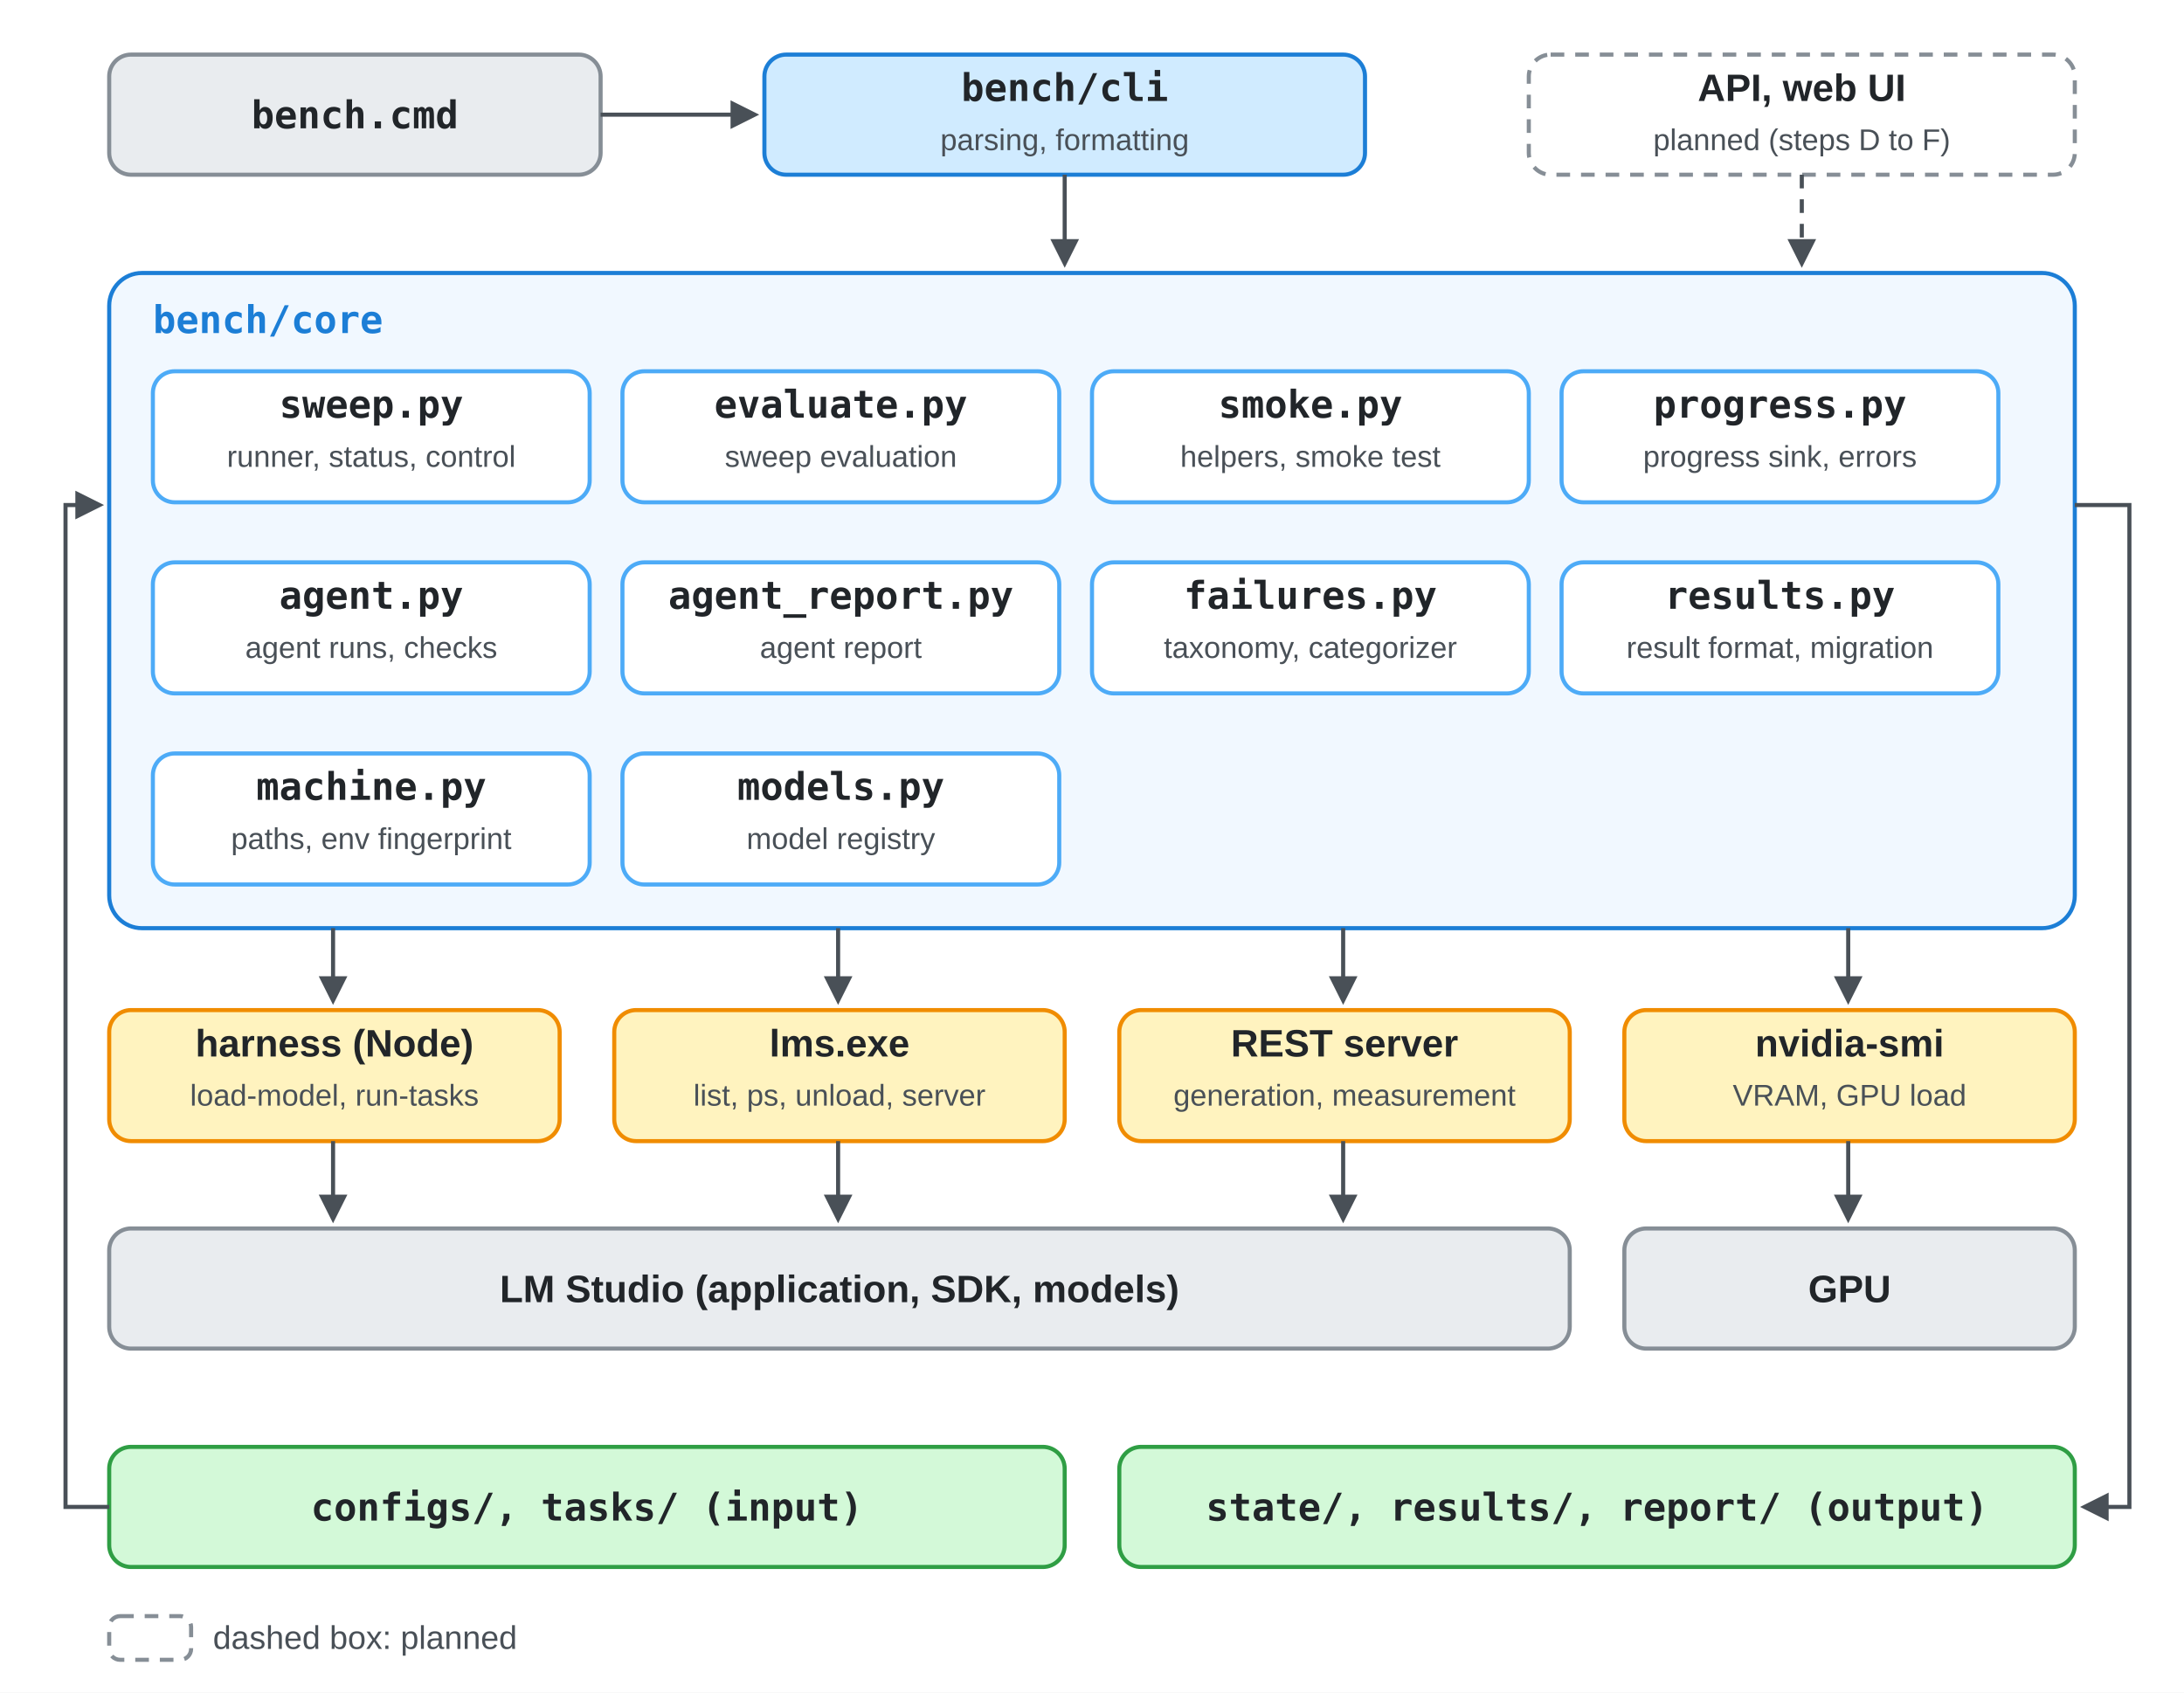
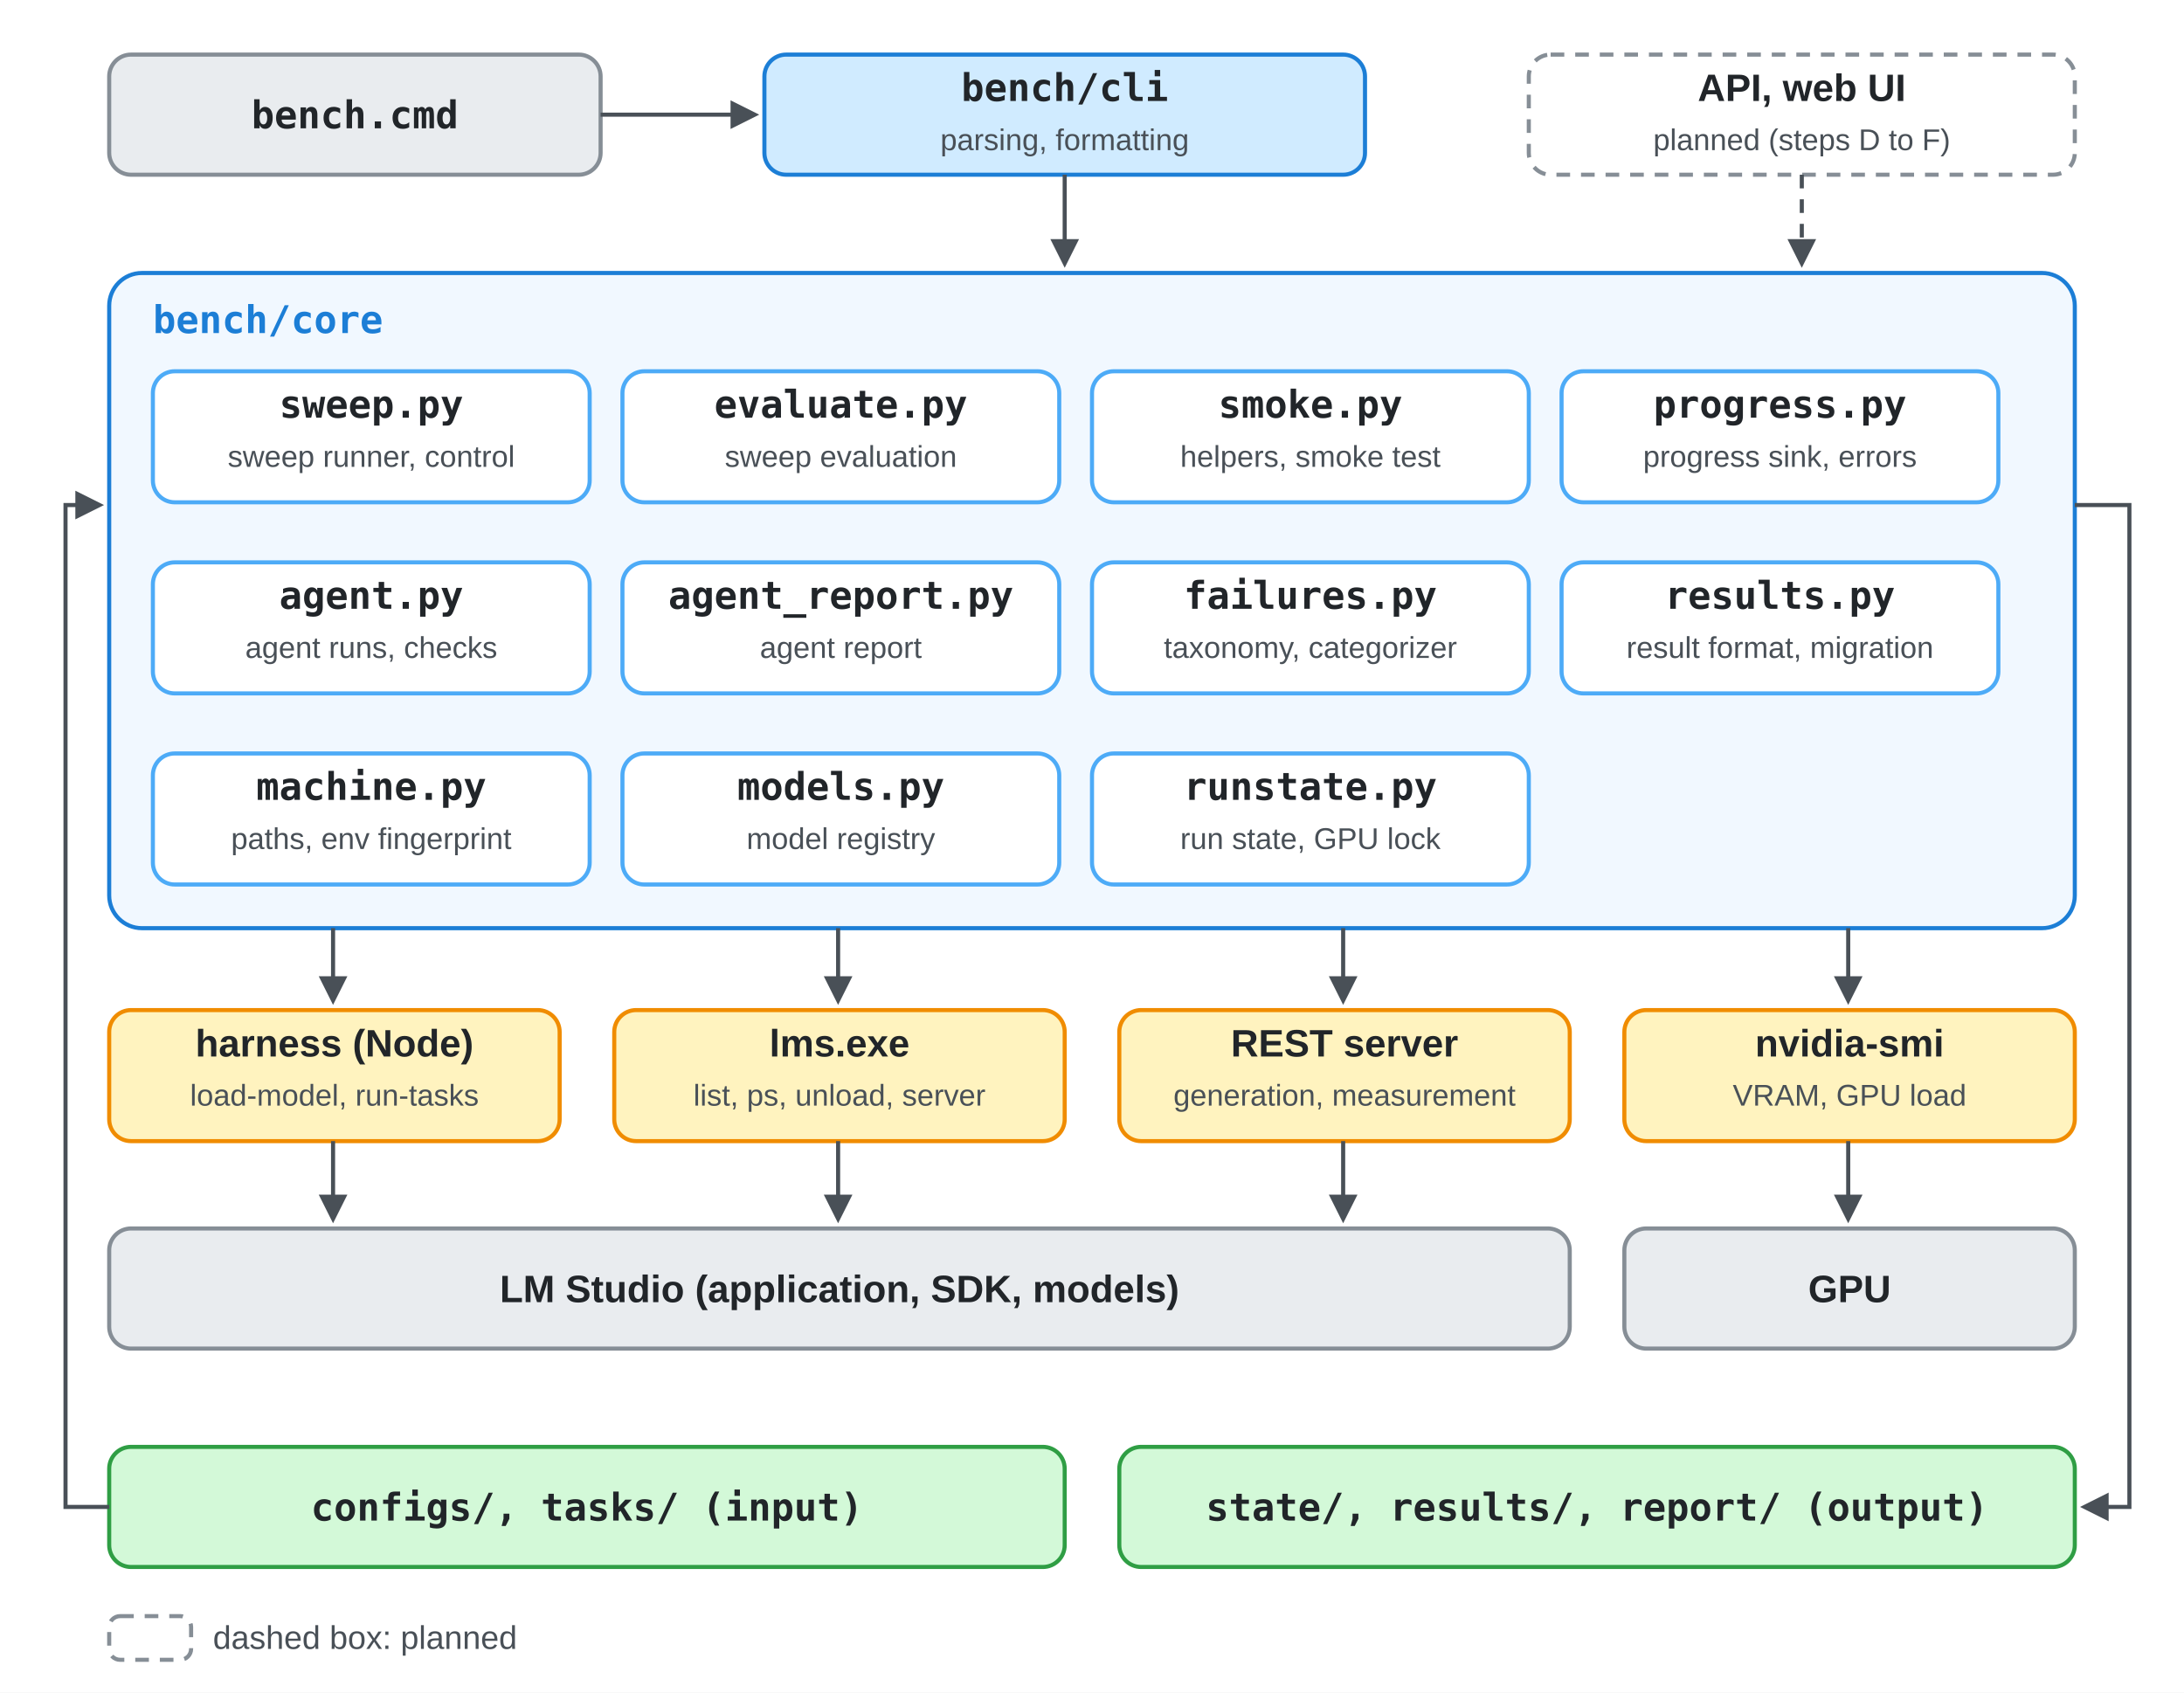
<svg xmlns="http://www.w3.org/2000/svg" viewBox="0 0 800 620" width="800" height="620" role="img" aria-label="Program structure" font-family="Segoe UI, Arial, sans-serif">
  <rect width="800" height="620" fill="#ffffff" />
  <defs>
    <marker id="a" viewBox="0 0 10 10" refX="8" refY="5" markerWidth="7" markerHeight="7" orient="auto">
      <path d="M0,0 L10,5 L0,10 z" fill="#495057" />
    </marker>
  </defs>
  <rect x="40" y="20" width="180" height="44" rx="8" fill="#e9ecef" stroke="#868e96" stroke-width="1.5" />
  <text x="130.0" y="47.0" text-anchor="middle" font-size="14" font-weight="600" font-family="Consolas, monospace" fill="#212529">bench.cmd</text>
  <rect x="280" y="20" width="220" height="44" rx="8" fill="#d0ebff" stroke="#1c7ed6" stroke-width="1.5" />
  <text x="390.0" y="37" text-anchor="middle" font-size="14" font-weight="600" font-family="Consolas, monospace" fill="#212529">bench/cli</text>
  <text x="390.0" y="55" text-anchor="middle" font-size="11" fill="#495057">parsing, formatting</text>
  <rect x="560" y="20" width="200" height="44" rx="8" fill="#ffffff" stroke="#868e96" stroke-width="1.5" stroke-dasharray="5 4" />
  <text x="660.0" y="37" text-anchor="middle" font-size="14" font-weight="600" fill="#212529">API, web UI</text>
  <text x="660.0" y="55" text-anchor="middle" font-size="11" fill="#495057">planned (steps D to F)</text>
  <path d="M220,42 H276" fill="none" stroke="#495057" stroke-width="1.5" marker-end="url(#a)" />
  <path d="M390,64 V96" fill="none" stroke="#495057" stroke-width="1.5" marker-end="url(#a)" />
  <path d="M660,64 V96" fill="none" stroke="#495057" stroke-width="1.5" stroke-dasharray="5 4" marker-end="url(#a)" />
  <rect x="40" y="100" width="720" height="240" rx="12" fill="#f1f8ff" stroke="#1c7ed6" stroke-width="1.5" />
  <text x="56" y="122" font-size="14" font-weight="600" font-family="Consolas, monospace" fill="#1c7ed6">bench/core</text>
  <rect x="56" y="136" width="160" height="48" rx="8" fill="#ffffff" stroke="#4dabf7" stroke-width="1.5" />
  <text x="136.0" y="153" text-anchor="middle" font-size="14" font-weight="600" font-family="Consolas, monospace" fill="#212529">sweep.py</text>
-   <text x="136.0" y="171" text-anchor="middle" font-size="11" fill="#495057">runner, status, control</text>
+   <text x="136.0" y="171" text-anchor="middle" font-size="11" fill="#495057">sweep runner, control</text>
  <rect x="228" y="136" width="160" height="48" rx="8" fill="#ffffff" stroke="#4dabf7" stroke-width="1.5" />
  <text x="308.0" y="153" text-anchor="middle" font-size="14" font-weight="600" font-family="Consolas, monospace" fill="#212529">evaluate.py</text>
  <text x="308.0" y="171" text-anchor="middle" font-size="11" fill="#495057">sweep evaluation</text>
  <rect x="400" y="136" width="160" height="48" rx="8" fill="#ffffff" stroke="#4dabf7" stroke-width="1.5" />
  <text x="480.0" y="153" text-anchor="middle" font-size="14" font-weight="600" font-family="Consolas, monospace" fill="#212529">smoke.py</text>
  <text x="480.0" y="171" text-anchor="middle" font-size="11" fill="#495057">helpers, smoke test</text>
  <rect x="572" y="136" width="160" height="48" rx="8" fill="#ffffff" stroke="#4dabf7" stroke-width="1.5" />
  <text x="652.0" y="153" text-anchor="middle" font-size="14" font-weight="600" font-family="Consolas, monospace" fill="#212529">progress.py</text>
  <text x="652.0" y="171" text-anchor="middle" font-size="11" fill="#495057">progress sink, errors</text>
  <rect x="56" y="206" width="160" height="48" rx="8" fill="#ffffff" stroke="#4dabf7" stroke-width="1.5" />
  <text x="136.0" y="223" text-anchor="middle" font-size="14" font-weight="600" font-family="Consolas, monospace" fill="#212529">agent.py</text>
  <text x="136.0" y="241" text-anchor="middle" font-size="11" fill="#495057">agent runs, checks</text>
  <rect x="228" y="206" width="160" height="48" rx="8" fill="#ffffff" stroke="#4dabf7" stroke-width="1.5" />
  <text x="308.0" y="223" text-anchor="middle" font-size="14" font-weight="600" font-family="Consolas, monospace" fill="#212529">agent_report.py</text>
  <text x="308.0" y="241" text-anchor="middle" font-size="11" fill="#495057">agent report</text>
  <rect x="400" y="206" width="160" height="48" rx="8" fill="#ffffff" stroke="#4dabf7" stroke-width="1.5" />
  <text x="480.0" y="223" text-anchor="middle" font-size="14" font-weight="600" font-family="Consolas, monospace" fill="#212529">failures.py</text>
  <text x="480.0" y="241" text-anchor="middle" font-size="11" fill="#495057">taxonomy, categorizer</text>
  <rect x="572" y="206" width="160" height="48" rx="8" fill="#ffffff" stroke="#4dabf7" stroke-width="1.5" />
  <text x="652.0" y="223" text-anchor="middle" font-size="14" font-weight="600" font-family="Consolas, monospace" fill="#212529">results.py</text>
  <text x="652.0" y="241" text-anchor="middle" font-size="11" fill="#495057">result format, migration</text>
  <rect x="56" y="276" width="160" height="48" rx="8" fill="#ffffff" stroke="#4dabf7" stroke-width="1.5" />
  <text x="136.0" y="293" text-anchor="middle" font-size="14" font-weight="600" font-family="Consolas, monospace" fill="#212529">machine.py</text>
  <text x="136.0" y="311" text-anchor="middle" font-size="11" fill="#495057">paths, env fingerprint</text>
  <rect x="228" y="276" width="160" height="48" rx="8" fill="#ffffff" stroke="#4dabf7" stroke-width="1.5" />
  <text x="308.0" y="293" text-anchor="middle" font-size="14" font-weight="600" font-family="Consolas, monospace" fill="#212529">models.py</text>
  <text x="308.0" y="311" text-anchor="middle" font-size="11" fill="#495057">model registry</text>
+   <rect x="400" y="276" width="160" height="48" rx="8" fill="#ffffff" stroke="#4dabf7" stroke-width="1.5" />
+   <text x="480.0" y="293" text-anchor="middle" font-size="14" font-weight="600" font-family="Consolas, monospace" fill="#212529">runstate.py</text>
+   <text x="480.0" y="311" text-anchor="middle" font-size="11" fill="#495057">run state, GPU lock</text>
  <rect x="40" y="370" width="165" height="48" rx="8" fill="#fff3bf" stroke="#f08c00" stroke-width="1.5" />
  <text x="122.5" y="387" text-anchor="middle" font-size="14" font-weight="600" fill="#212529">harness (Node)</text>
  <text x="122.5" y="405" text-anchor="middle" font-size="11" fill="#495057">load-model, run-tasks</text>
  <path d="M122,340 V366" fill="none" stroke="#495057" stroke-width="1.5" marker-end="url(#a)" />
  <path d="M122,418 V446" fill="none" stroke="#495057" stroke-width="1.5" marker-end="url(#a)" />
  <rect x="225" y="370" width="165" height="48" rx="8" fill="#fff3bf" stroke="#f08c00" stroke-width="1.5" />
  <text x="307.5" y="387" text-anchor="middle" font-size="14" font-weight="600" fill="#212529">lms.exe</text>
  <text x="307.5" y="405" text-anchor="middle" font-size="11" fill="#495057">list, ps, unload, server</text>
  <path d="M307,340 V366" fill="none" stroke="#495057" stroke-width="1.5" marker-end="url(#a)" />
  <path d="M307,418 V446" fill="none" stroke="#495057" stroke-width="1.5" marker-end="url(#a)" />
  <rect x="410" y="370" width="165" height="48" rx="8" fill="#fff3bf" stroke="#f08c00" stroke-width="1.5" />
  <text x="492.5" y="387" text-anchor="middle" font-size="14" font-weight="600" fill="#212529">REST server</text>
  <text x="492.5" y="405" text-anchor="middle" font-size="11" fill="#495057">generation, measurement</text>
  <path d="M492,340 V366" fill="none" stroke="#495057" stroke-width="1.5" marker-end="url(#a)" />
  <path d="M492,418 V446" fill="none" stroke="#495057" stroke-width="1.5" marker-end="url(#a)" />
  <rect x="595" y="370" width="165" height="48" rx="8" fill="#fff3bf" stroke="#f08c00" stroke-width="1.5" />
  <text x="677.5" y="387" text-anchor="middle" font-size="14" font-weight="600" fill="#212529">nvidia-smi</text>
  <text x="677.5" y="405" text-anchor="middle" font-size="11" fill="#495057">VRAM, GPU load</text>
  <path d="M677,340 V366" fill="none" stroke="#495057" stroke-width="1.5" marker-end="url(#a)" />
  <path d="M677,418 V446" fill="none" stroke="#495057" stroke-width="1.5" marker-end="url(#a)" />
  <rect x="40" y="450" width="535" height="44" rx="8" fill="#e9ecef" stroke="#868e96" stroke-width="1.5" />
  <text x="307.5" y="477.0" text-anchor="middle" font-size="14" font-weight="600" fill="#212529">LM Studio (application, SDK, models)</text>
  <rect x="595" y="450" width="165" height="44" rx="8" fill="#e9ecef" stroke="#868e96" stroke-width="1.5" />
  <text x="677.5" y="477.0" text-anchor="middle" font-size="14" font-weight="600" fill="#212529">GPU</text>
  <rect x="40" y="530" width="350" height="44" rx="8" fill="#d3f9d8" stroke="#2f9e44" stroke-width="1.5" />
  <text x="215.0" y="557.0" text-anchor="middle" font-size="14" font-weight="600" font-family="Consolas, monospace" fill="#212529">configs/, tasks/ (input)</text>
  <rect x="410" y="530" width="350" height="44" rx="8" fill="#d3f9d8" stroke="#2f9e44" stroke-width="1.5" />
  <text x="585.0" y="557.0" text-anchor="middle" font-size="14" font-weight="600" font-family="Consolas, monospace" fill="#212529">state/, results/, report/ (output)</text>
  <path d="M40,552 H24 V185 H36" fill="none" stroke="#495057" stroke-width="1.5" marker-end="url(#a)" />
  <path d="M760,185 H780 V552 H764" fill="none" stroke="#495057" stroke-width="1.5" marker-end="url(#a)" />
  <rect x="40" y="592" width="30" height="16" rx="4" fill="#ffffff" stroke="#868e96" stroke-width="1.5" stroke-dasharray="5 4" />
  <text x="78" y="604" font-size="12" fill="#495057">dashed box: planned</text>
</svg>
